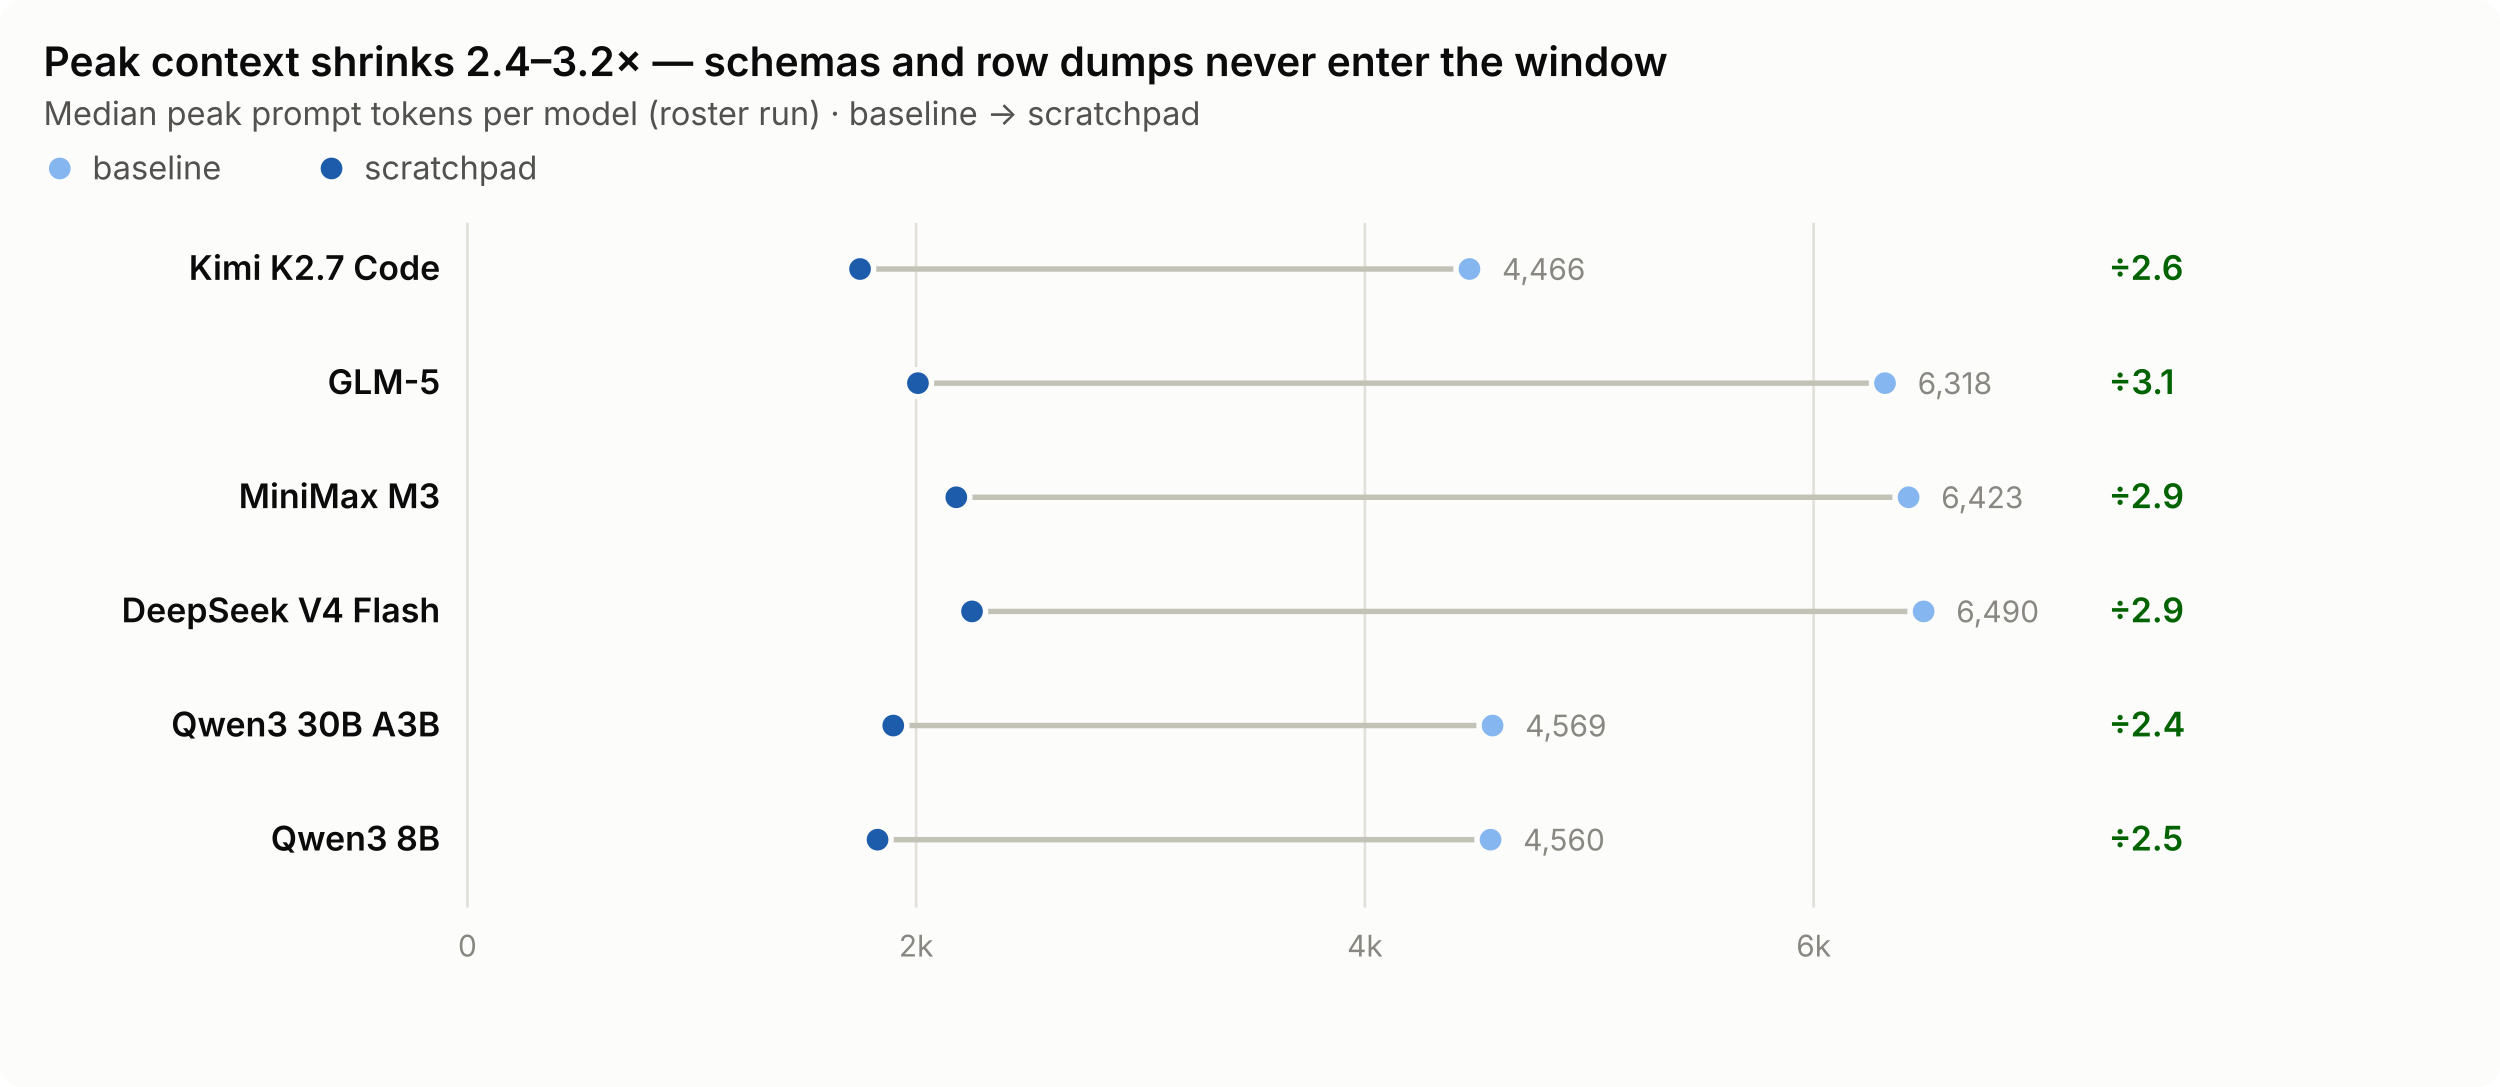
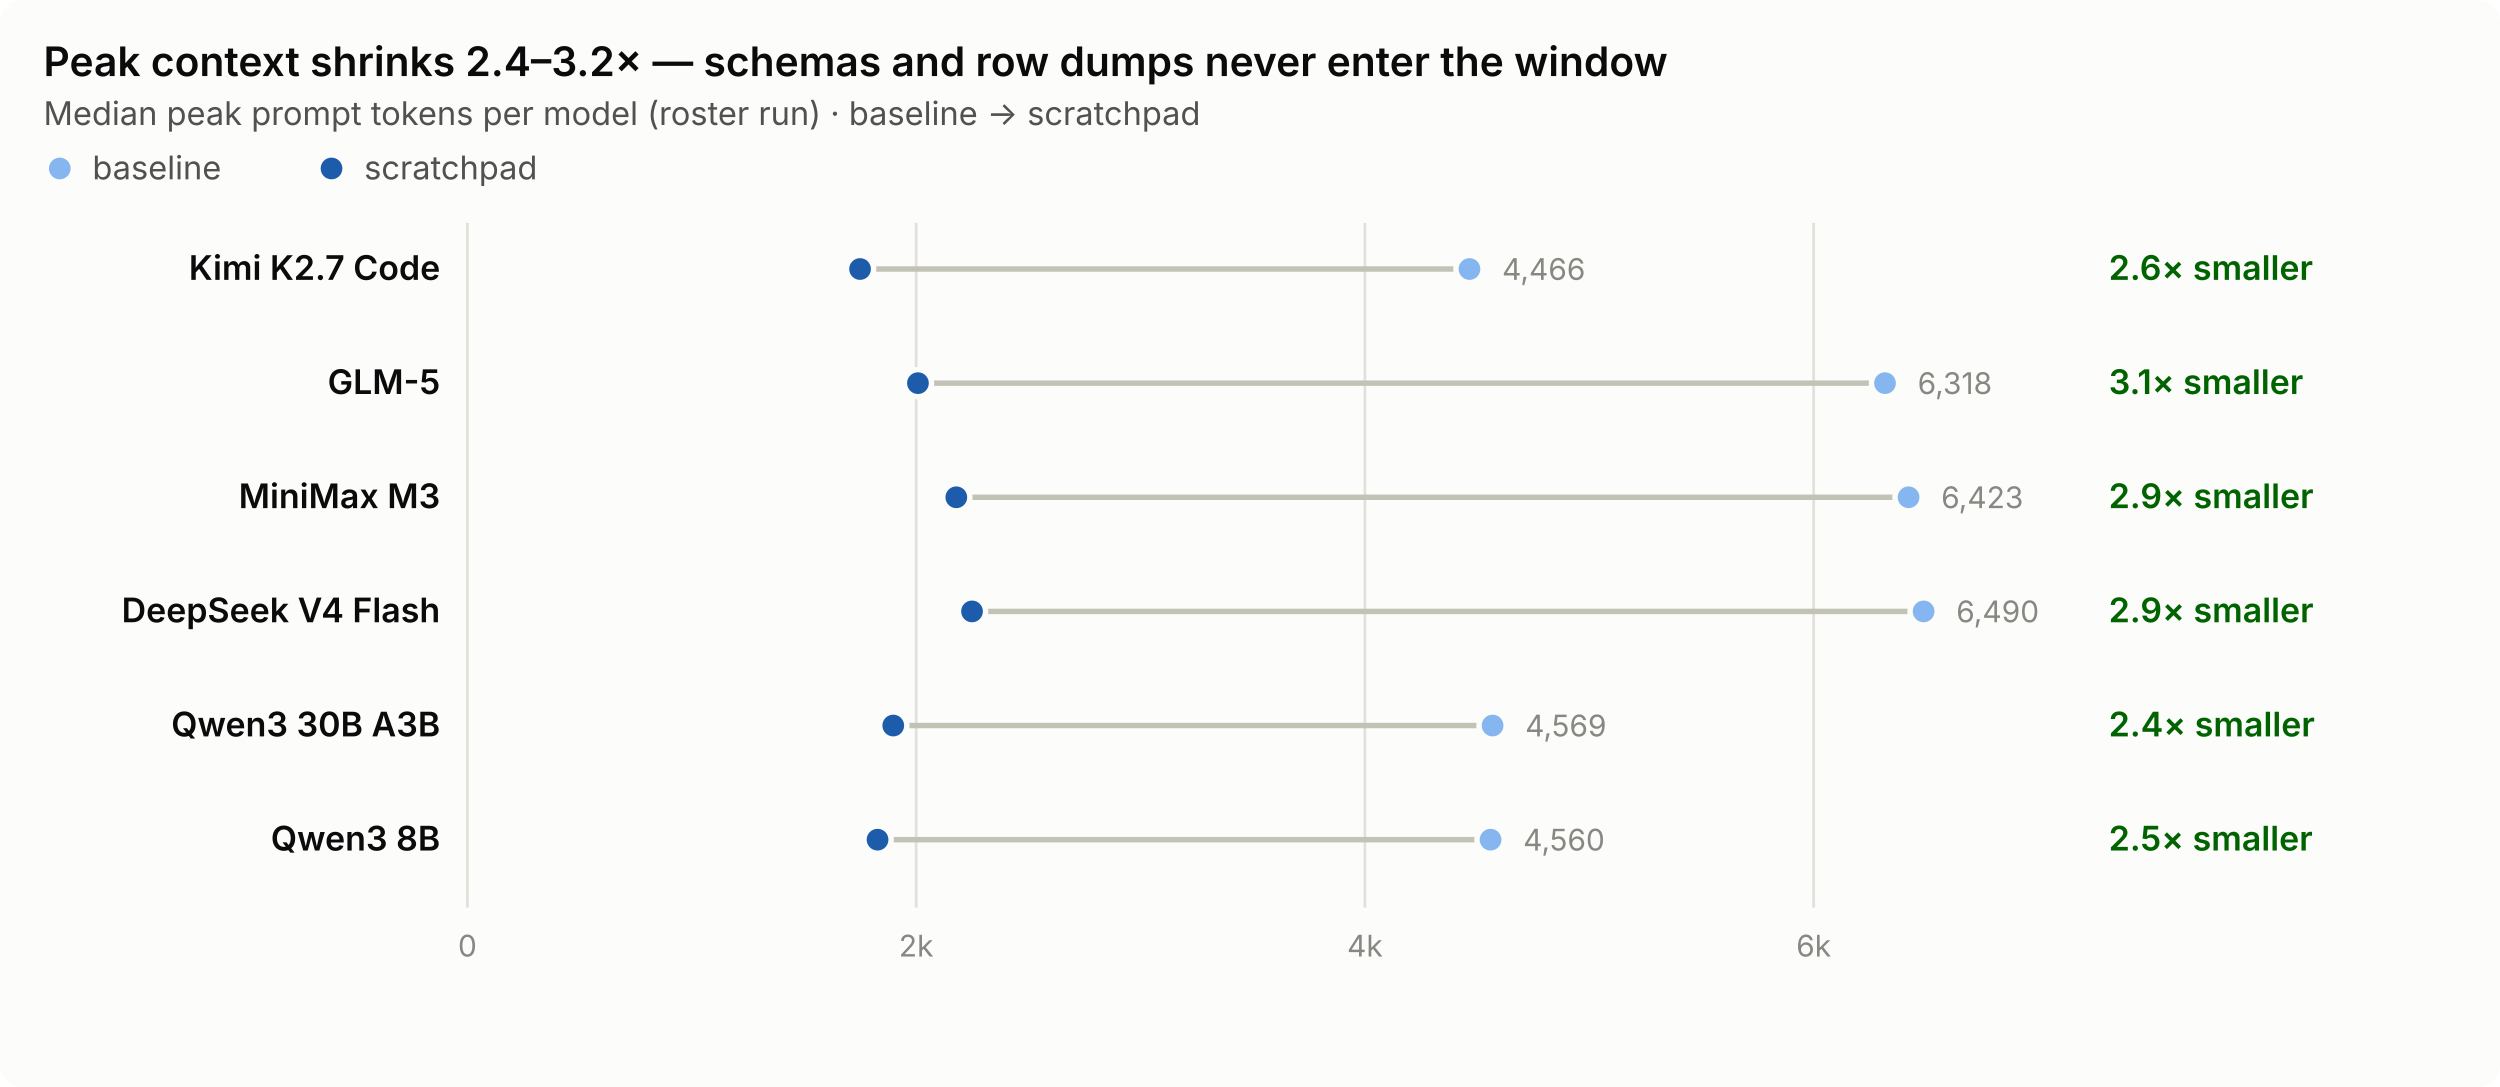
<svg xmlns="http://www.w3.org/2000/svg" width="920" height="400" viewBox="0 0 920 400" role="img">
  <rect width="920" height="400" fill="#fcfcfb" rx="8" />
  <text x="16" y="28" font-family="system-ui, -apple-system, 'Segoe UI', sans-serif" font-size="15" fill="#0b0b0b" text-anchor="start" font-weight="600">Peak context shrinks 2.4–3.2× — schemas and row dumps never enter the window</text>
  <text x="16" y="46" font-family="system-ui, -apple-system, 'Segoe UI', sans-serif" font-size="12" fill="#52514e" text-anchor="start" font-weight="400">Median peak prompt tokens per model (roster run) · baseline → scratchpad</text>
  <circle cx="22" cy="62" r="5" fill="#86b6ef" stroke="#fcfcfb" stroke-width="2" />
  <text x="34" y="66" font-family="system-ui, -apple-system, 'Segoe UI', sans-serif" font-size="12" fill="#52514e" text-anchor="start" font-weight="400">baseline</text>
  <circle cx="122" cy="62" r="5" fill="#1c5cab" stroke="#fcfcfb" stroke-width="2" />
  <text x="134" y="66" font-family="system-ui, -apple-system, 'Segoe UI', sans-serif" font-size="12" fill="#52514e" text-anchor="start" font-weight="400">scratchpad</text>
  <line x1="172" y1="82" x2="172" y2="334" stroke="#e1e0d9" stroke-width="1" />
  <text x="172" y="352" font-family="system-ui, -apple-system, 'Segoe UI', sans-serif" font-size="11" fill="#898781" text-anchor="middle" font-weight="400" font-variant-numeric="tabular-nums">0</text>
  <line x1="337.143" y1="82" x2="337.143" y2="334" stroke="#e1e0d9" stroke-width="1" />
  <text x="337.143" y="352" font-family="system-ui, -apple-system, 'Segoe UI', sans-serif" font-size="11" fill="#898781" text-anchor="middle" font-weight="400" font-variant-numeric="tabular-nums">2k</text>
  <line x1="502.286" y1="82" x2="502.286" y2="334" stroke="#e1e0d9" stroke-width="1" />
  <text x="502.286" y="352" font-family="system-ui, -apple-system, 'Segoe UI', sans-serif" font-size="11" fill="#898781" text-anchor="middle" font-weight="400" font-variant-numeric="tabular-nums">4k</text>
  <line x1="667.429" y1="82" x2="667.429" y2="334" stroke="#e1e0d9" stroke-width="1" />
  <text x="667.429" y="352" font-family="system-ui, -apple-system, 'Segoe UI', sans-serif" font-size="11" fill="#898781" text-anchor="middle" font-weight="400" font-variant-numeric="tabular-nums">6k</text>
  <text x="162" y="103" font-family="system-ui, -apple-system, 'Segoe UI', sans-serif" font-size="12.5" fill="#0b0b0b" text-anchor="end" font-weight="600">Kimi K2.7 Code</text>
  <line x1="316.5" y1="99" x2="540.764" y2="99" stroke="#c3c2b7" stroke-width="2" />
  <circle cx="540.764" cy="99" r="5" fill="#86b6ef" stroke="#fcfcfb" stroke-width="2" />
  <circle cx="316.5" cy="99" r="5" fill="#1c5cab" stroke="#fcfcfb" stroke-width="2" />
  <text x="552.764" y="103" font-family="system-ui, -apple-system, 'Segoe UI', sans-serif" font-size="11" fill="#898781" text-anchor="start" font-weight="400" font-variant-numeric="tabular-nums">4,466</text>
-   <text x="776" y="103" font-family="system-ui, -apple-system, 'Segoe UI', sans-serif" font-size="12.5" fill="#006300" text-anchor="start" font-weight="600" font-variant-numeric="tabular-nums">÷2.6</text>
+   <text x="776" y="103" font-family="system-ui, -apple-system, 'Segoe UI', sans-serif" font-size="12.5" fill="#006300" text-anchor="start" font-weight="600" font-variant-numeric="tabular-nums">2.6× smaller</text>
  <text x="162" y="145" font-family="system-ui, -apple-system, 'Segoe UI', sans-serif" font-size="12.5" fill="#0b0b0b" text-anchor="end" font-weight="600">GLM-5</text>
  <line x1="337.803" y1="141" x2="693.686" y2="141" stroke="#c3c2b7" stroke-width="2" />
  <circle cx="693.686" cy="141" r="5" fill="#86b6ef" stroke="#fcfcfb" stroke-width="2" />
  <circle cx="337.803" cy="141" r="5" fill="#1c5cab" stroke="#fcfcfb" stroke-width="2" />
  <text x="705.686" y="145" font-family="system-ui, -apple-system, 'Segoe UI', sans-serif" font-size="11" fill="#898781" text-anchor="start" font-weight="400" font-variant-numeric="tabular-nums">6,318</text>
-   <text x="776" y="145" font-family="system-ui, -apple-system, 'Segoe UI', sans-serif" font-size="12.5" fill="#006300" text-anchor="start" font-weight="600" font-variant-numeric="tabular-nums">÷3.1</text>
+   <text x="776" y="145" font-family="system-ui, -apple-system, 'Segoe UI', sans-serif" font-size="12.5" fill="#006300" text-anchor="start" font-weight="600" font-variant-numeric="tabular-nums">3.1× smaller</text>
  <text x="162" y="187" font-family="system-ui, -apple-system, 'Segoe UI', sans-serif" font-size="12.5" fill="#0b0b0b" text-anchor="end" font-weight="600">MiniMax M3</text>
  <line x1="351.923" y1="183" x2="702.356" y2="183" stroke="#c3c2b7" stroke-width="2" />
  <circle cx="702.356" cy="183" r="5" fill="#86b6ef" stroke="#fcfcfb" stroke-width="2" />
  <circle cx="351.923" cy="183" r="5" fill="#1c5cab" stroke="#fcfcfb" stroke-width="2" />
  <text x="714.356" y="187" font-family="system-ui, -apple-system, 'Segoe UI', sans-serif" font-size="11" fill="#898781" text-anchor="start" font-weight="400" font-variant-numeric="tabular-nums">6,423</text>
-   <text x="776" y="187" font-family="system-ui, -apple-system, 'Segoe UI', sans-serif" font-size="12.5" fill="#006300" text-anchor="start" font-weight="600" font-variant-numeric="tabular-nums">÷2.9</text>
+   <text x="776" y="187" font-family="system-ui, -apple-system, 'Segoe UI', sans-serif" font-size="12.5" fill="#006300" text-anchor="start" font-weight="600" font-variant-numeric="tabular-nums">2.9× smaller</text>
  <text x="162" y="229" font-family="system-ui, -apple-system, 'Segoe UI', sans-serif" font-size="12.5" fill="#0b0b0b" text-anchor="end" font-weight="600">DeepSeek V4 Flash</text>
  <line x1="357.703" y1="225" x2="707.889" y2="225" stroke="#c3c2b7" stroke-width="2" />
  <circle cx="707.889" cy="225" r="5" fill="#86b6ef" stroke="#fcfcfb" stroke-width="2" />
  <circle cx="357.703" cy="225" r="5" fill="#1c5cab" stroke="#fcfcfb" stroke-width="2" />
  <text x="719.889" y="229" font-family="system-ui, -apple-system, 'Segoe UI', sans-serif" font-size="11" fill="#898781" text-anchor="start" font-weight="400" font-variant-numeric="tabular-nums">6,490</text>
-   <text x="776" y="229" font-family="system-ui, -apple-system, 'Segoe UI', sans-serif" font-size="12.5" fill="#006300" text-anchor="start" font-weight="600" font-variant-numeric="tabular-nums">÷2.9</text>
+   <text x="776" y="229" font-family="system-ui, -apple-system, 'Segoe UI', sans-serif" font-size="12.5" fill="#006300" text-anchor="start" font-weight="600" font-variant-numeric="tabular-nums">2.9× smaller</text>
  <text x="162" y="271" font-family="system-ui, -apple-system, 'Segoe UI', sans-serif" font-size="12.5" fill="#0b0b0b" text-anchor="end" font-weight="600">Qwen3 30B A3B</text>
  <line x1="328.721" y1="267" x2="549.269" y2="267" stroke="#c3c2b7" stroke-width="2" />
  <circle cx="549.269" cy="267" r="5" fill="#86b6ef" stroke="#fcfcfb" stroke-width="2" />
  <circle cx="328.721" cy="267" r="5" fill="#1c5cab" stroke="#fcfcfb" stroke-width="2" />
  <text x="561.269" y="271" font-family="system-ui, -apple-system, 'Segoe UI', sans-serif" font-size="11" fill="#898781" text-anchor="start" font-weight="400" font-variant-numeric="tabular-nums">4,569</text>
-   <text x="776" y="271" font-family="system-ui, -apple-system, 'Segoe UI', sans-serif" font-size="12.5" fill="#006300" text-anchor="start" font-weight="600" font-variant-numeric="tabular-nums">÷2.4</text>
+   <text x="776" y="271" font-family="system-ui, -apple-system, 'Segoe UI', sans-serif" font-size="12.5" fill="#006300" text-anchor="start" font-weight="600" font-variant-numeric="tabular-nums">2.4× smaller</text>
  <text x="162" y="313" font-family="system-ui, -apple-system, 'Segoe UI', sans-serif" font-size="12.5" fill="#0b0b0b" text-anchor="end" font-weight="600">Qwen3 8B</text>
  <line x1="322.941" y1="309" x2="548.526" y2="309" stroke="#c3c2b7" stroke-width="2" />
  <circle cx="548.526" cy="309" r="5" fill="#86b6ef" stroke="#fcfcfb" stroke-width="2" />
  <circle cx="322.941" cy="309" r="5" fill="#1c5cab" stroke="#fcfcfb" stroke-width="2" />
  <text x="560.526" y="313" font-family="system-ui, -apple-system, 'Segoe UI', sans-serif" font-size="11" fill="#898781" text-anchor="start" font-weight="400" font-variant-numeric="tabular-nums">4,560</text>
-   <text x="776" y="313" font-family="system-ui, -apple-system, 'Segoe UI', sans-serif" font-size="12.5" fill="#006300" text-anchor="start" font-weight="600" font-variant-numeric="tabular-nums">÷2.5</text>
+   <text x="776" y="313" font-family="system-ui, -apple-system, 'Segoe UI', sans-serif" font-size="12.5" fill="#006300" text-anchor="start" font-weight="600" font-variant-numeric="tabular-nums">2.5× smaller</text>
</svg>
